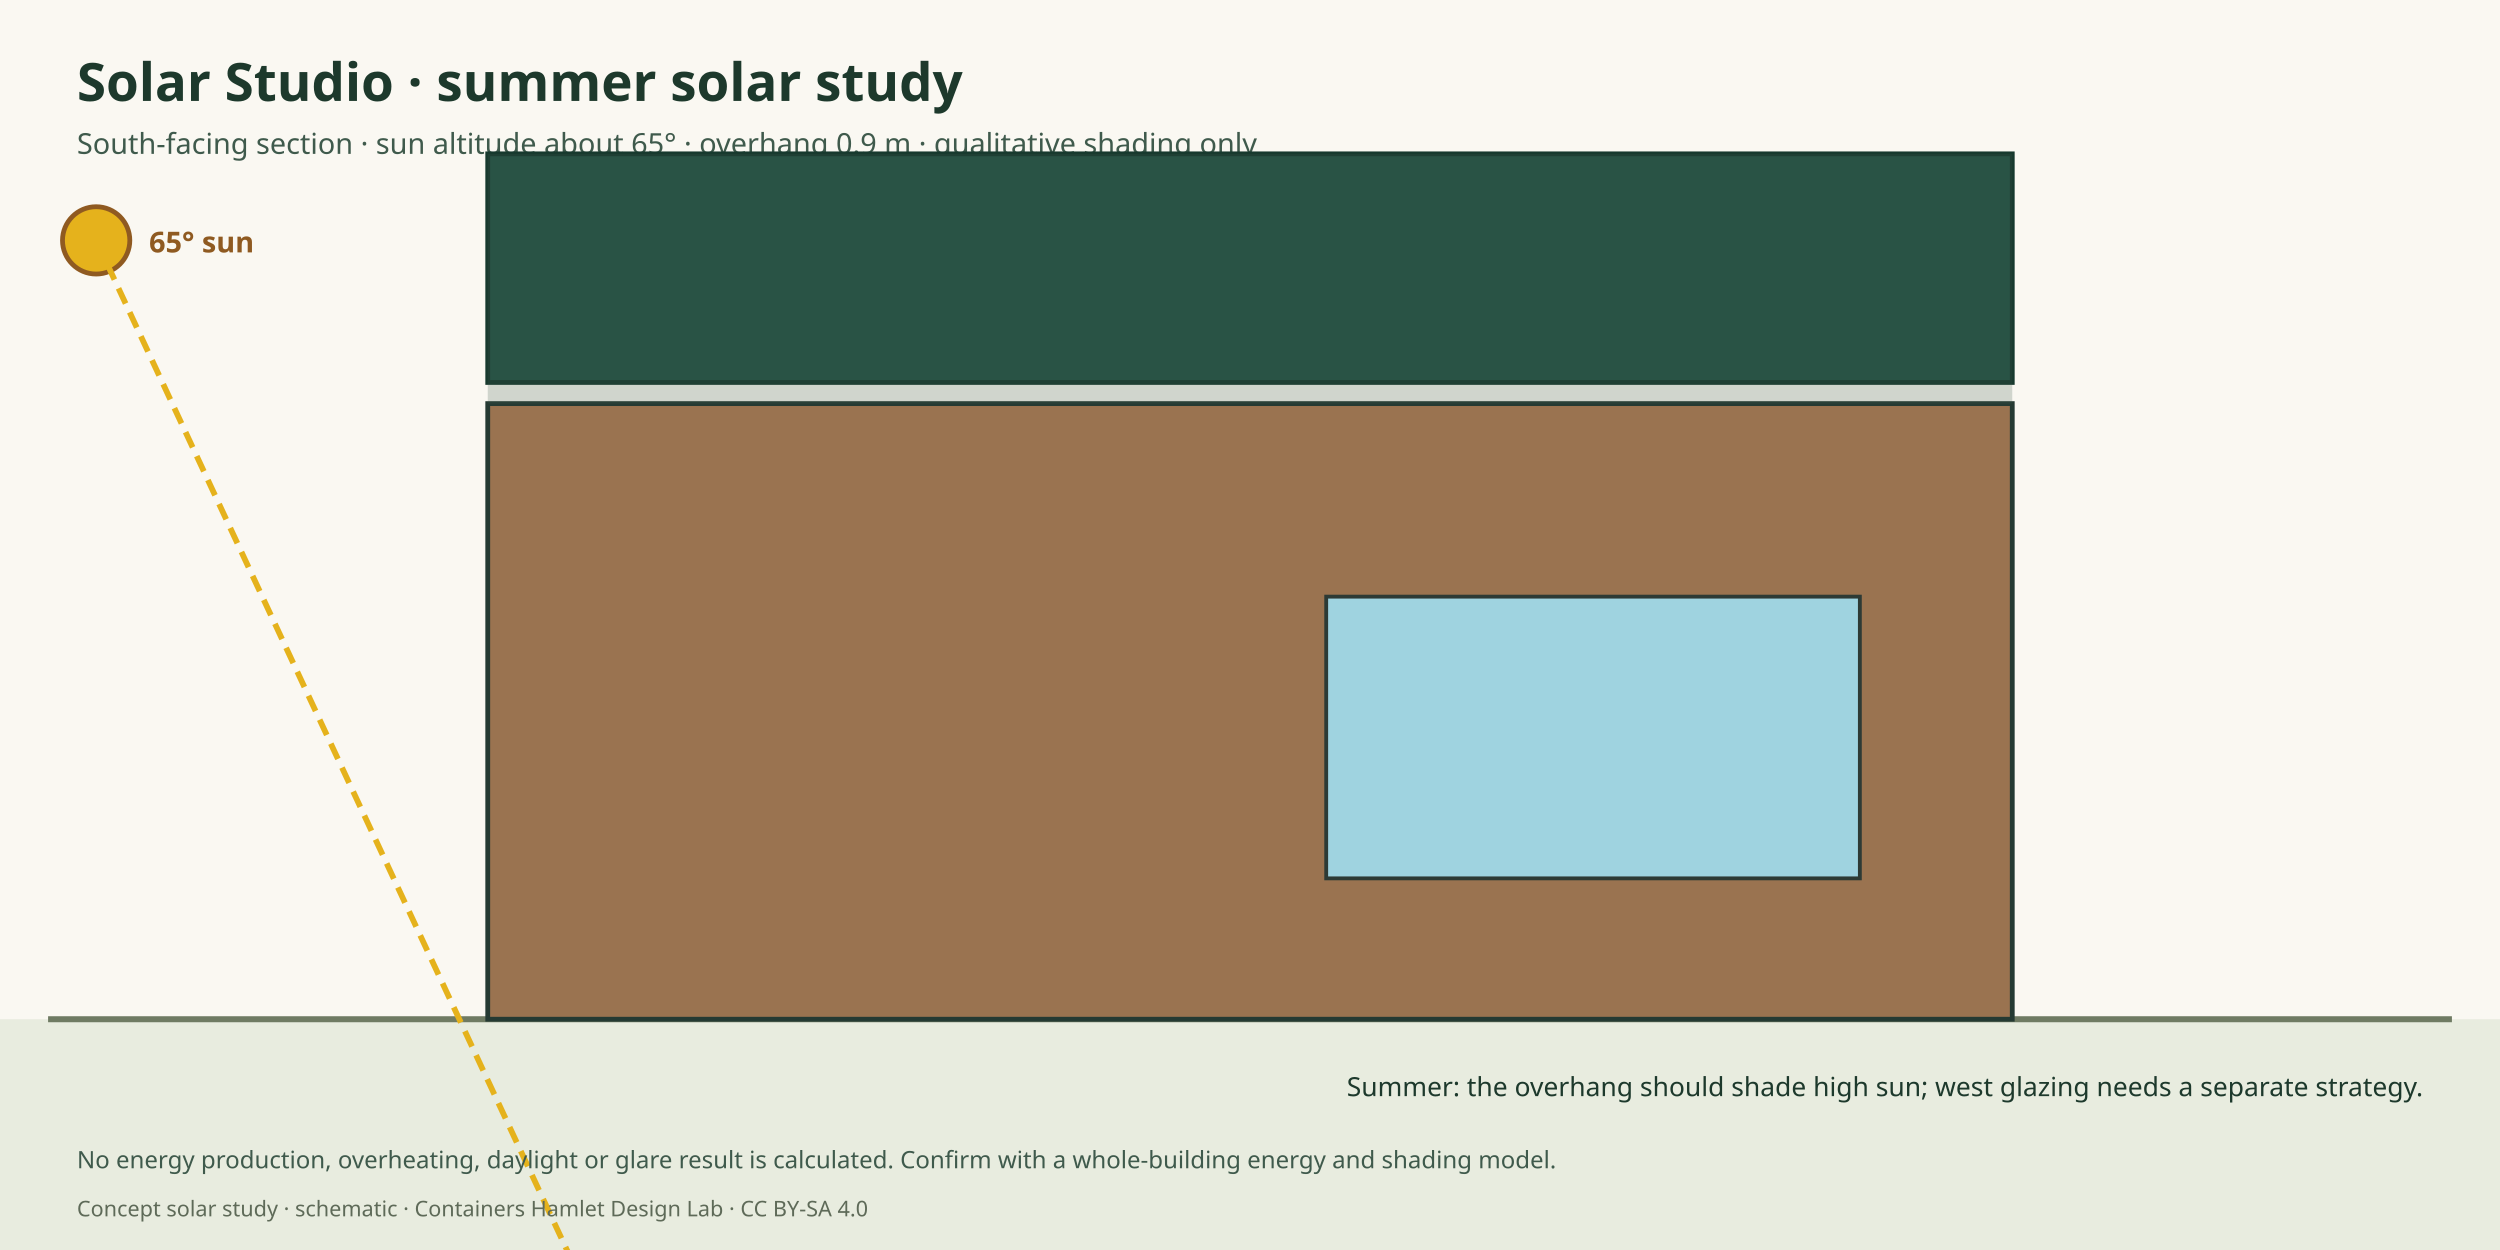
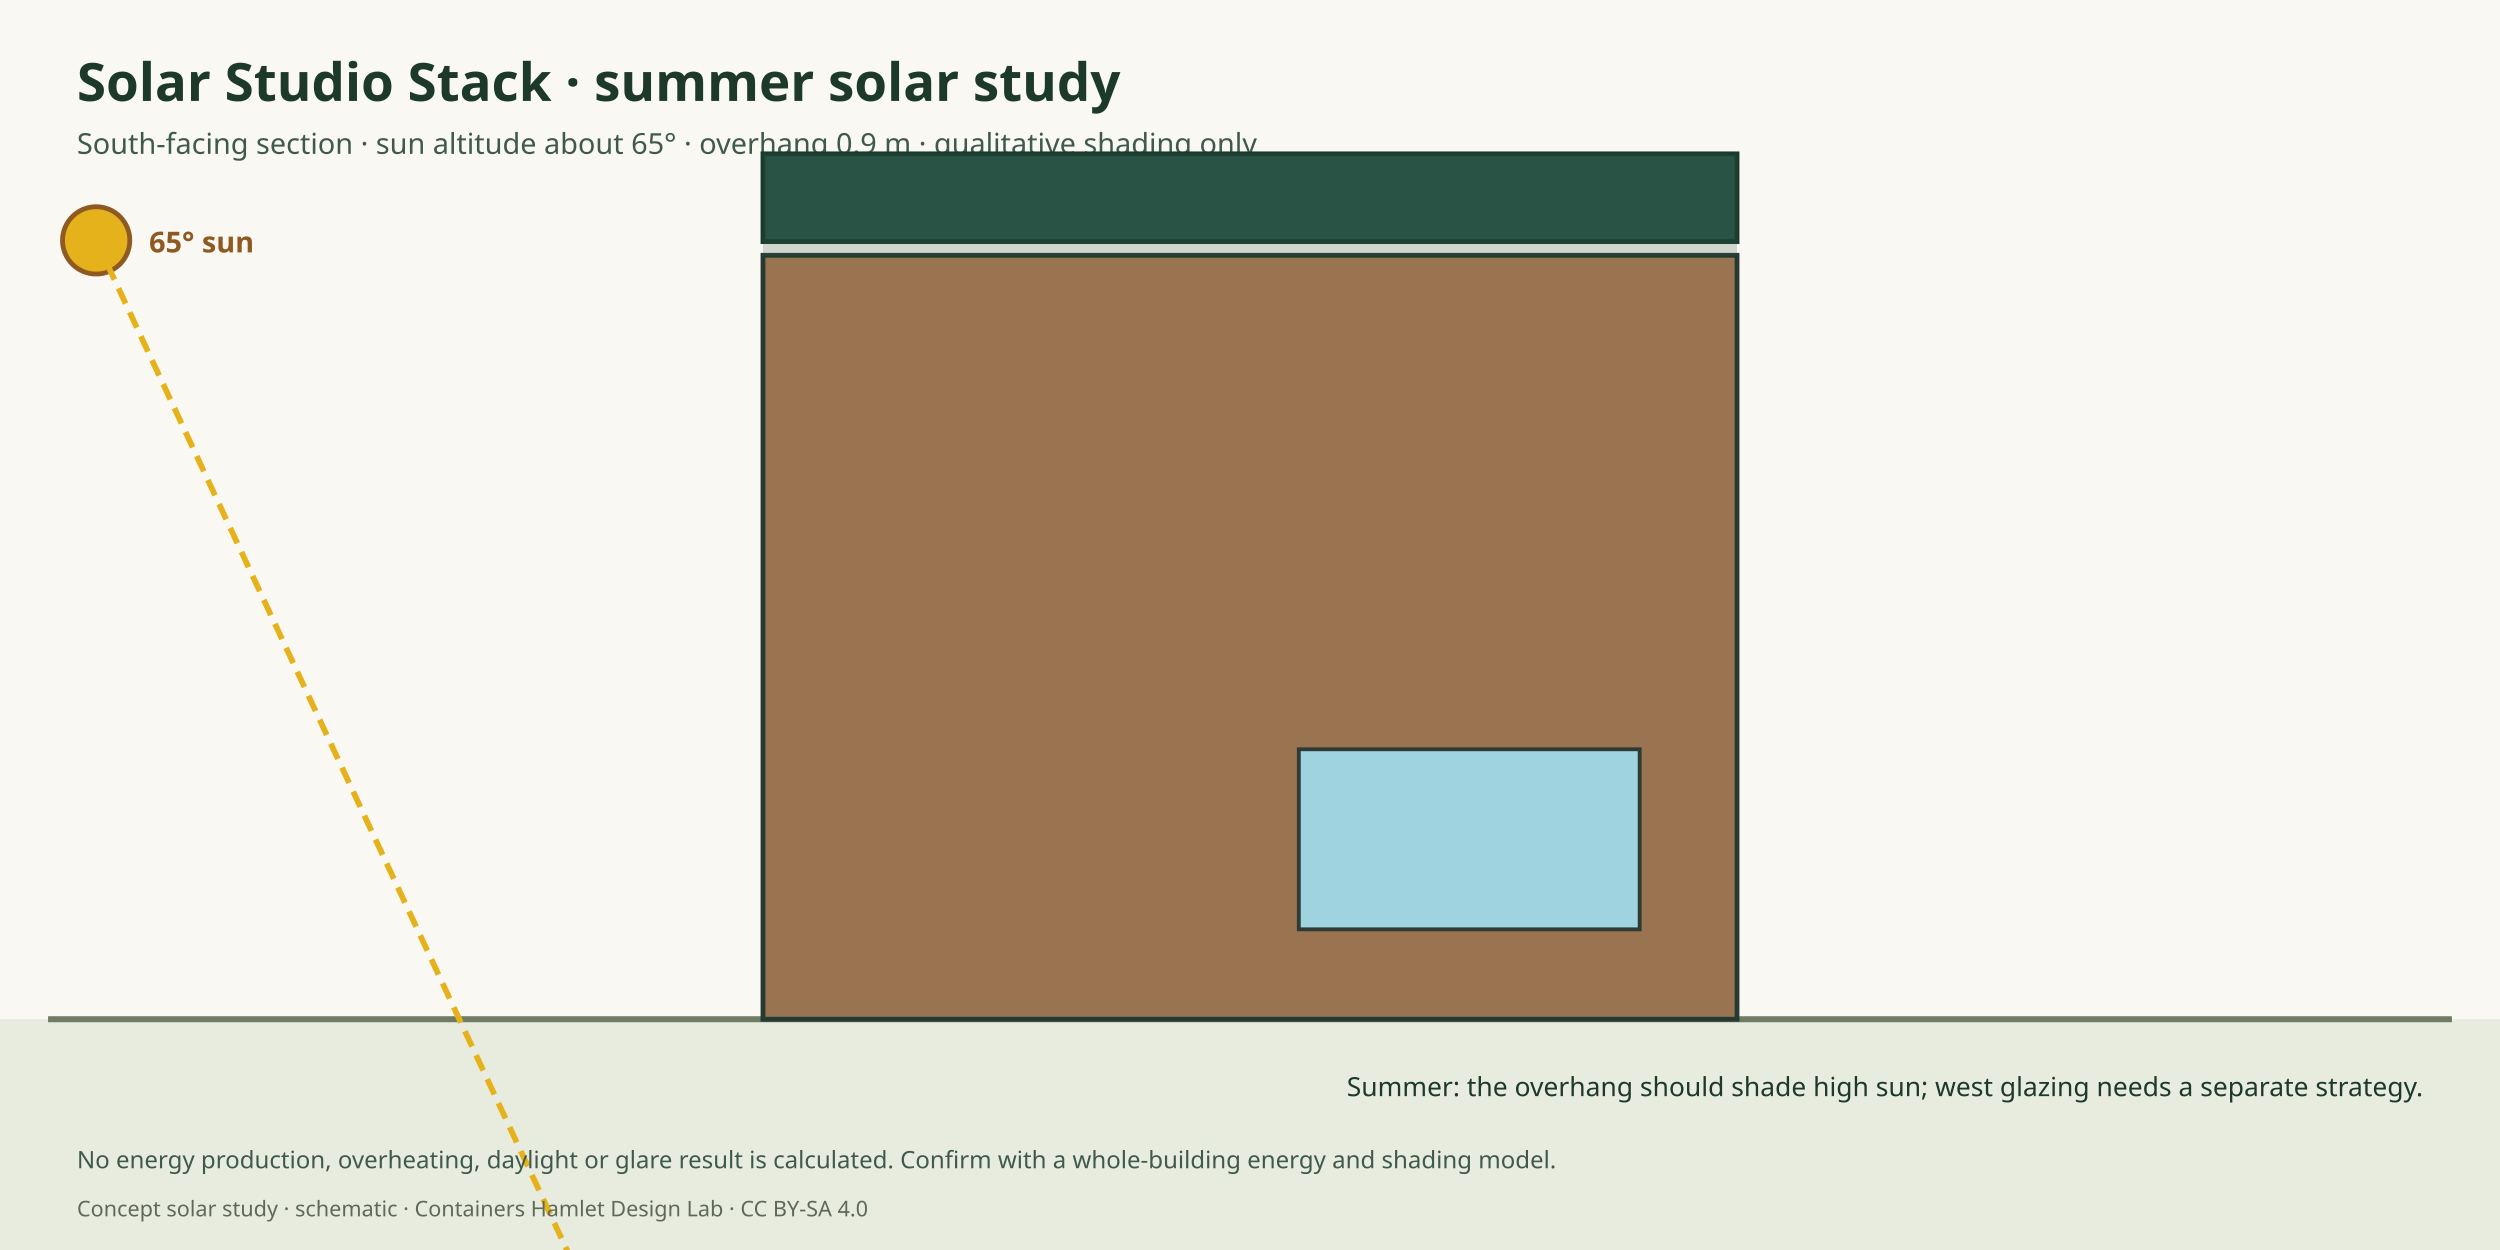
<svg xmlns="http://www.w3.org/2000/svg" viewBox="0 0 1040 520" role="img" aria-labelledby="concept-hamlet-solar-studio-stack-solar-summer-t concept-hamlet-solar-studio-stack-solar-summer-d">
  <rect width="1040" height="520" fill="#faf8f2" />
-   <text x="32" y="42" font-family="system-ui, sans-serif" font-size="22" font-weight="800" fill="#1d392c">Solar Studio · summer solar study</text>
+   <text x="32" y="42" font-family="system-ui, sans-serif" font-size="22" font-weight="800" fill="#1d392c">Solar Studio Stack · summer solar study</text>
  <text x="32" y="64" font-family="system-ui, sans-serif" font-size="12" fill="#3f5a4c">South-facing section · sun altitude about 65° · overhang 0.9 m · qualitative shading only</text>
  <rect x="0" y="424" width="1040" height="96" fill="#e8ecdf" />
  <line x1="20" y1="424" x2="1020" y2="424" stroke="#6f7b63" stroke-width="2.5" />
-   <rect x="202.9" y="167.9" width="634.2" height="256.1" fill="#9a7350" stroke="#253a33" stroke-width="2" />
-   <rect x="551.7" y="248.2" width="222" height="117.2" fill="#9fd3e0" stroke="#2d3a35" stroke-width="1.6" />
-   <path d="M202.9 159.1L837.1 159.1L837.1 64L202.9 64Z" fill="#245244" stroke="#17392e" stroke-width="2" />
+   <rect x="317.4" y="106.2" width="405.2" height="317.8" fill="#9a7350" stroke="#253a33" stroke-width="2" />
+   <rect x="540.3" y="311.7" width="141.8" height="74.9" fill="#9fd3e0" stroke="#2d3a35" stroke-width="1.6" />
+   <path d="M317.4 100.5L722.6 100.5L722.6 64L317.4 64Z" fill="#245244" stroke="#17392e" stroke-width="2" />
  <circle cx="40" cy="100" r="14" fill="#e5b21c" stroke="#8f5a21" stroke-width="2" />
  <text x="62" y="105" font-family="system-ui, sans-serif" font-size="12" font-weight="800" fill="#8f5a21">65° sun</text>
  <line x1="40" y1="100" x2="302" y2="661.9" stroke="#e5b21c" stroke-width="2.4" stroke-dasharray="7 4" />
-   <rect x="202.9" y="64" width="634.2" height="103.9" fill="#3f5a4c" fill-opacity="0.22" />
+   <rect x="317.4" y="64" width="405.2" height="42.2" fill="#3f5a4c" fill-opacity="0.22" />
  <text x="1008" y="456" text-anchor="end" font-family="system-ui, sans-serif" font-size="11" fill="#1d392c">Summer: the overhang should shade high sun; west glazing needs a separate strategy.</text>
  <text x="32" y="486" font-family="system-ui, sans-serif" font-size="10" fill="#3f5a4c">No energy production, overheating, daylight or glare result is calculated. Confirm with a whole-building energy and shading model.</text>
  <text x="32" y="506" font-family="system-ui, sans-serif" font-size="9" fill="#5e6a58">Concept solar study · schematic · Containers Hamlet Design Lab · CC BY-SA 4.0</text>
</svg>
